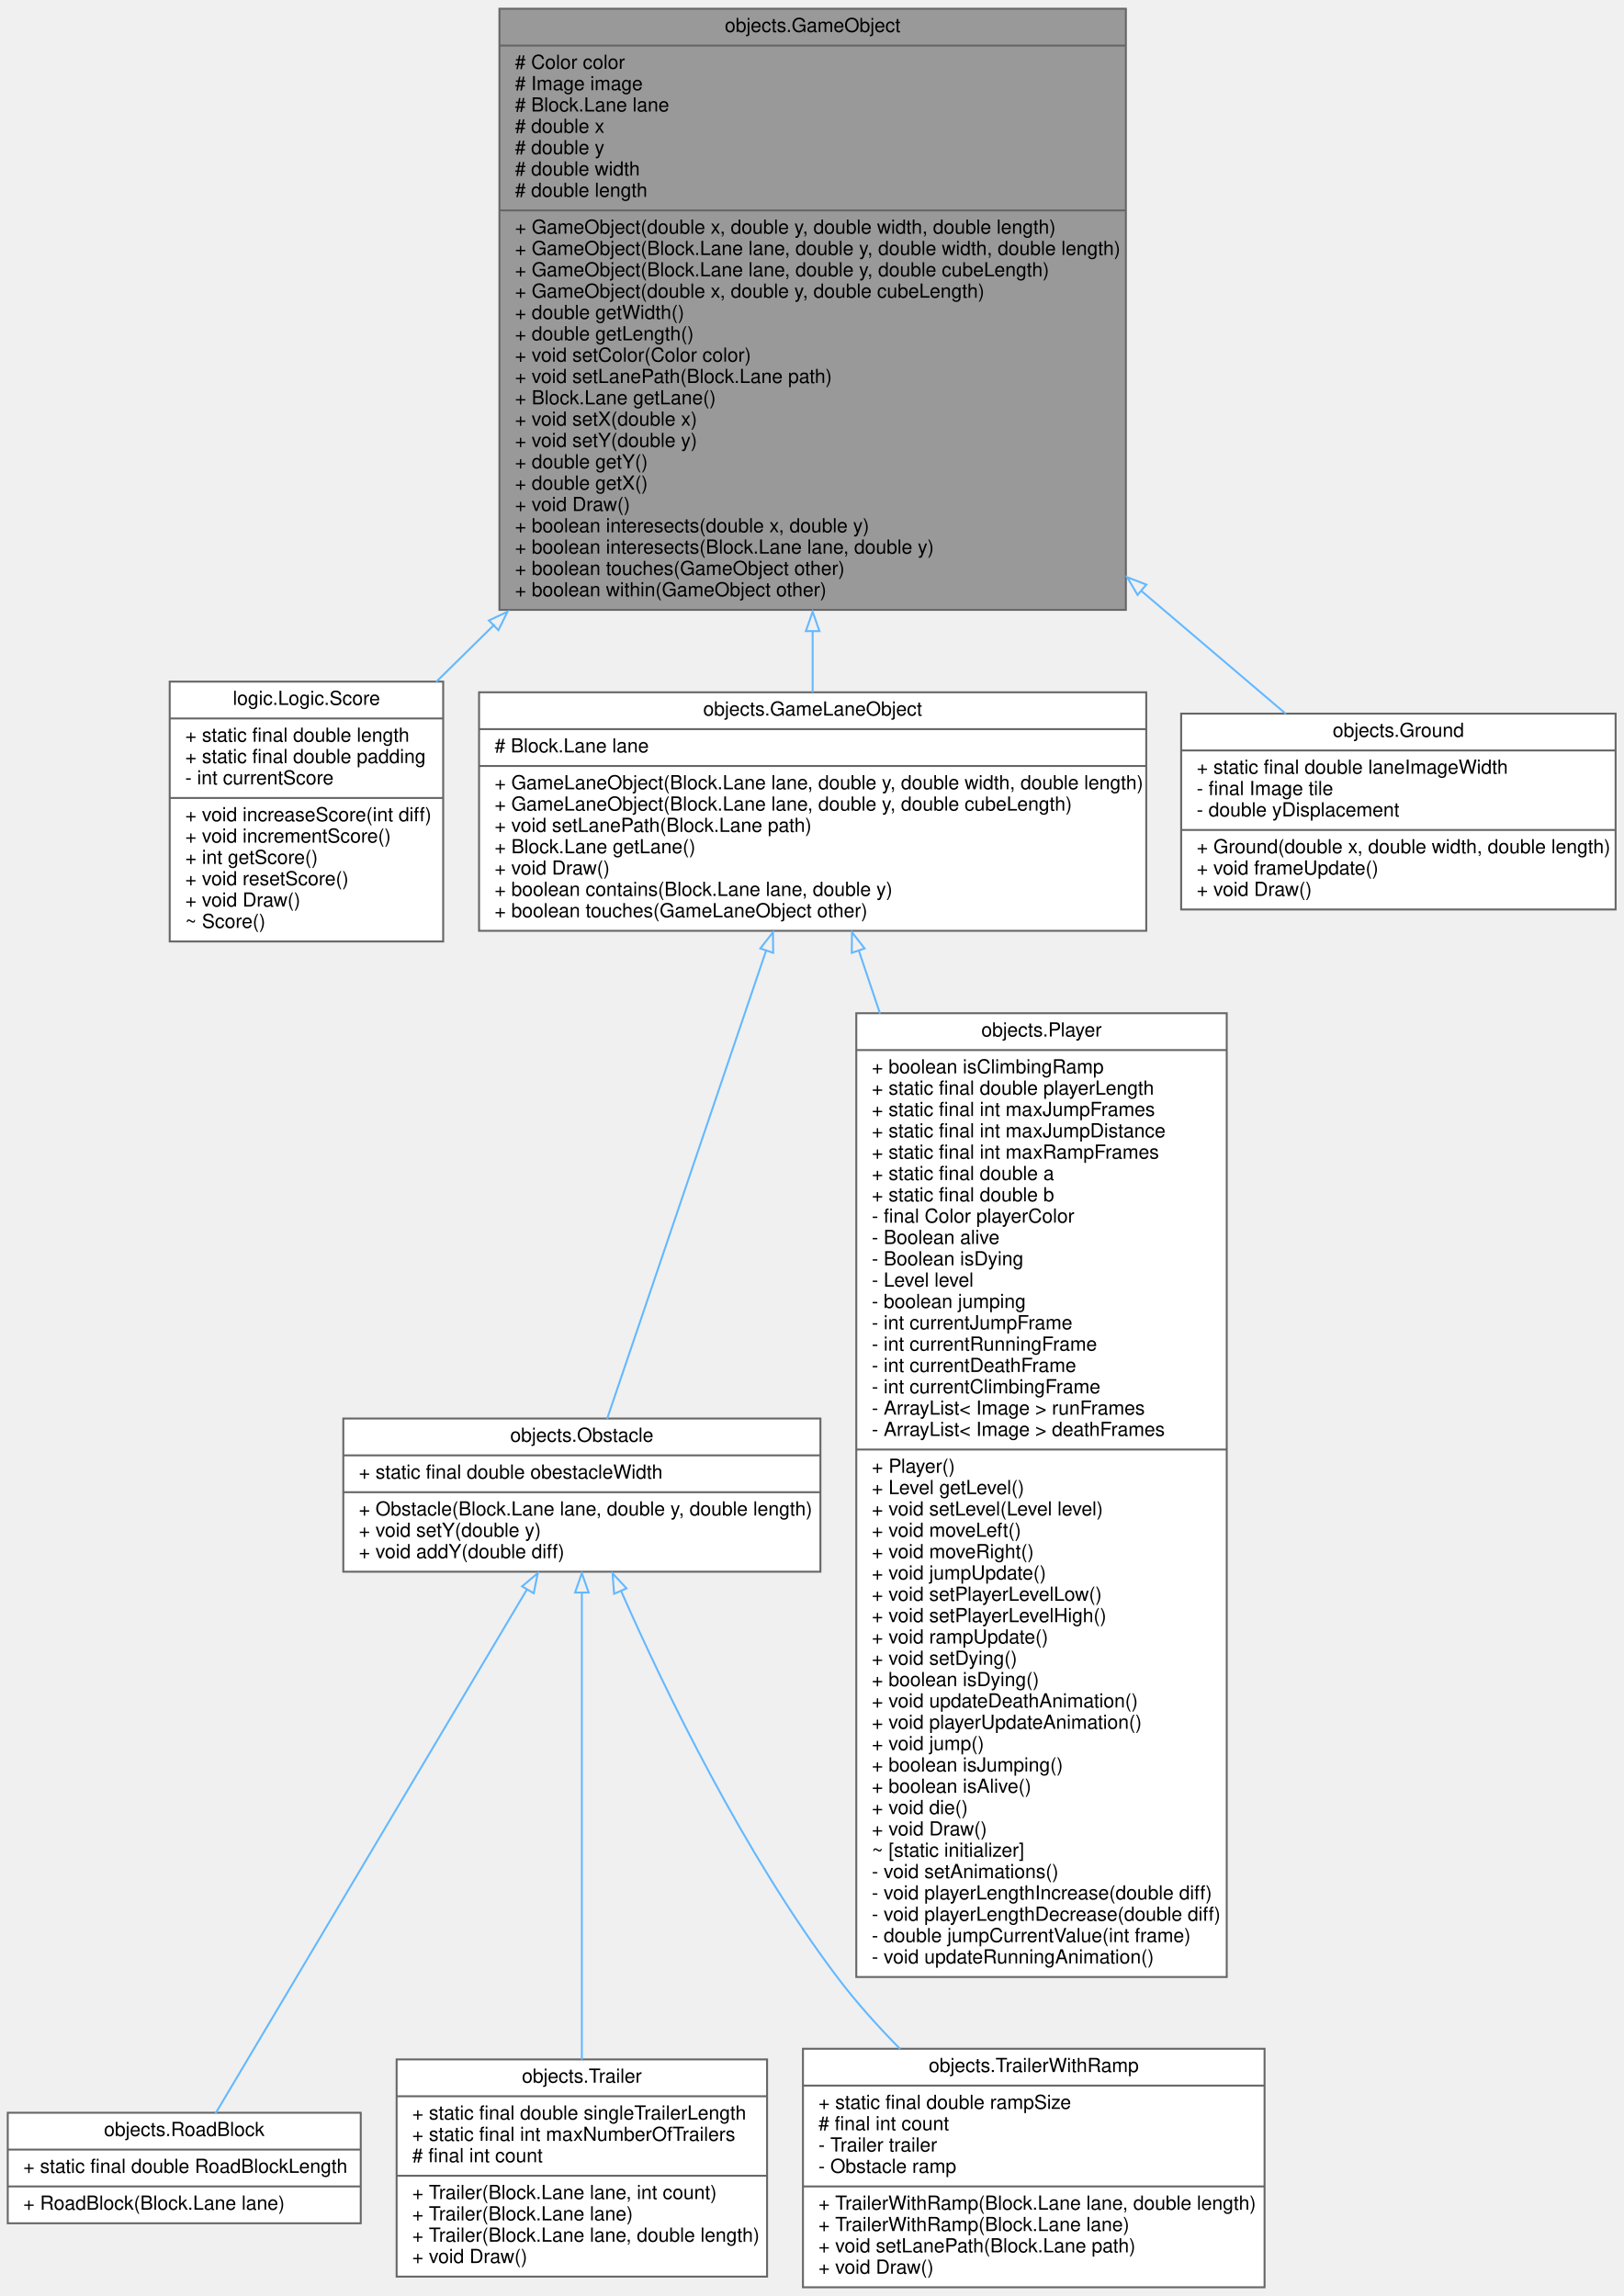
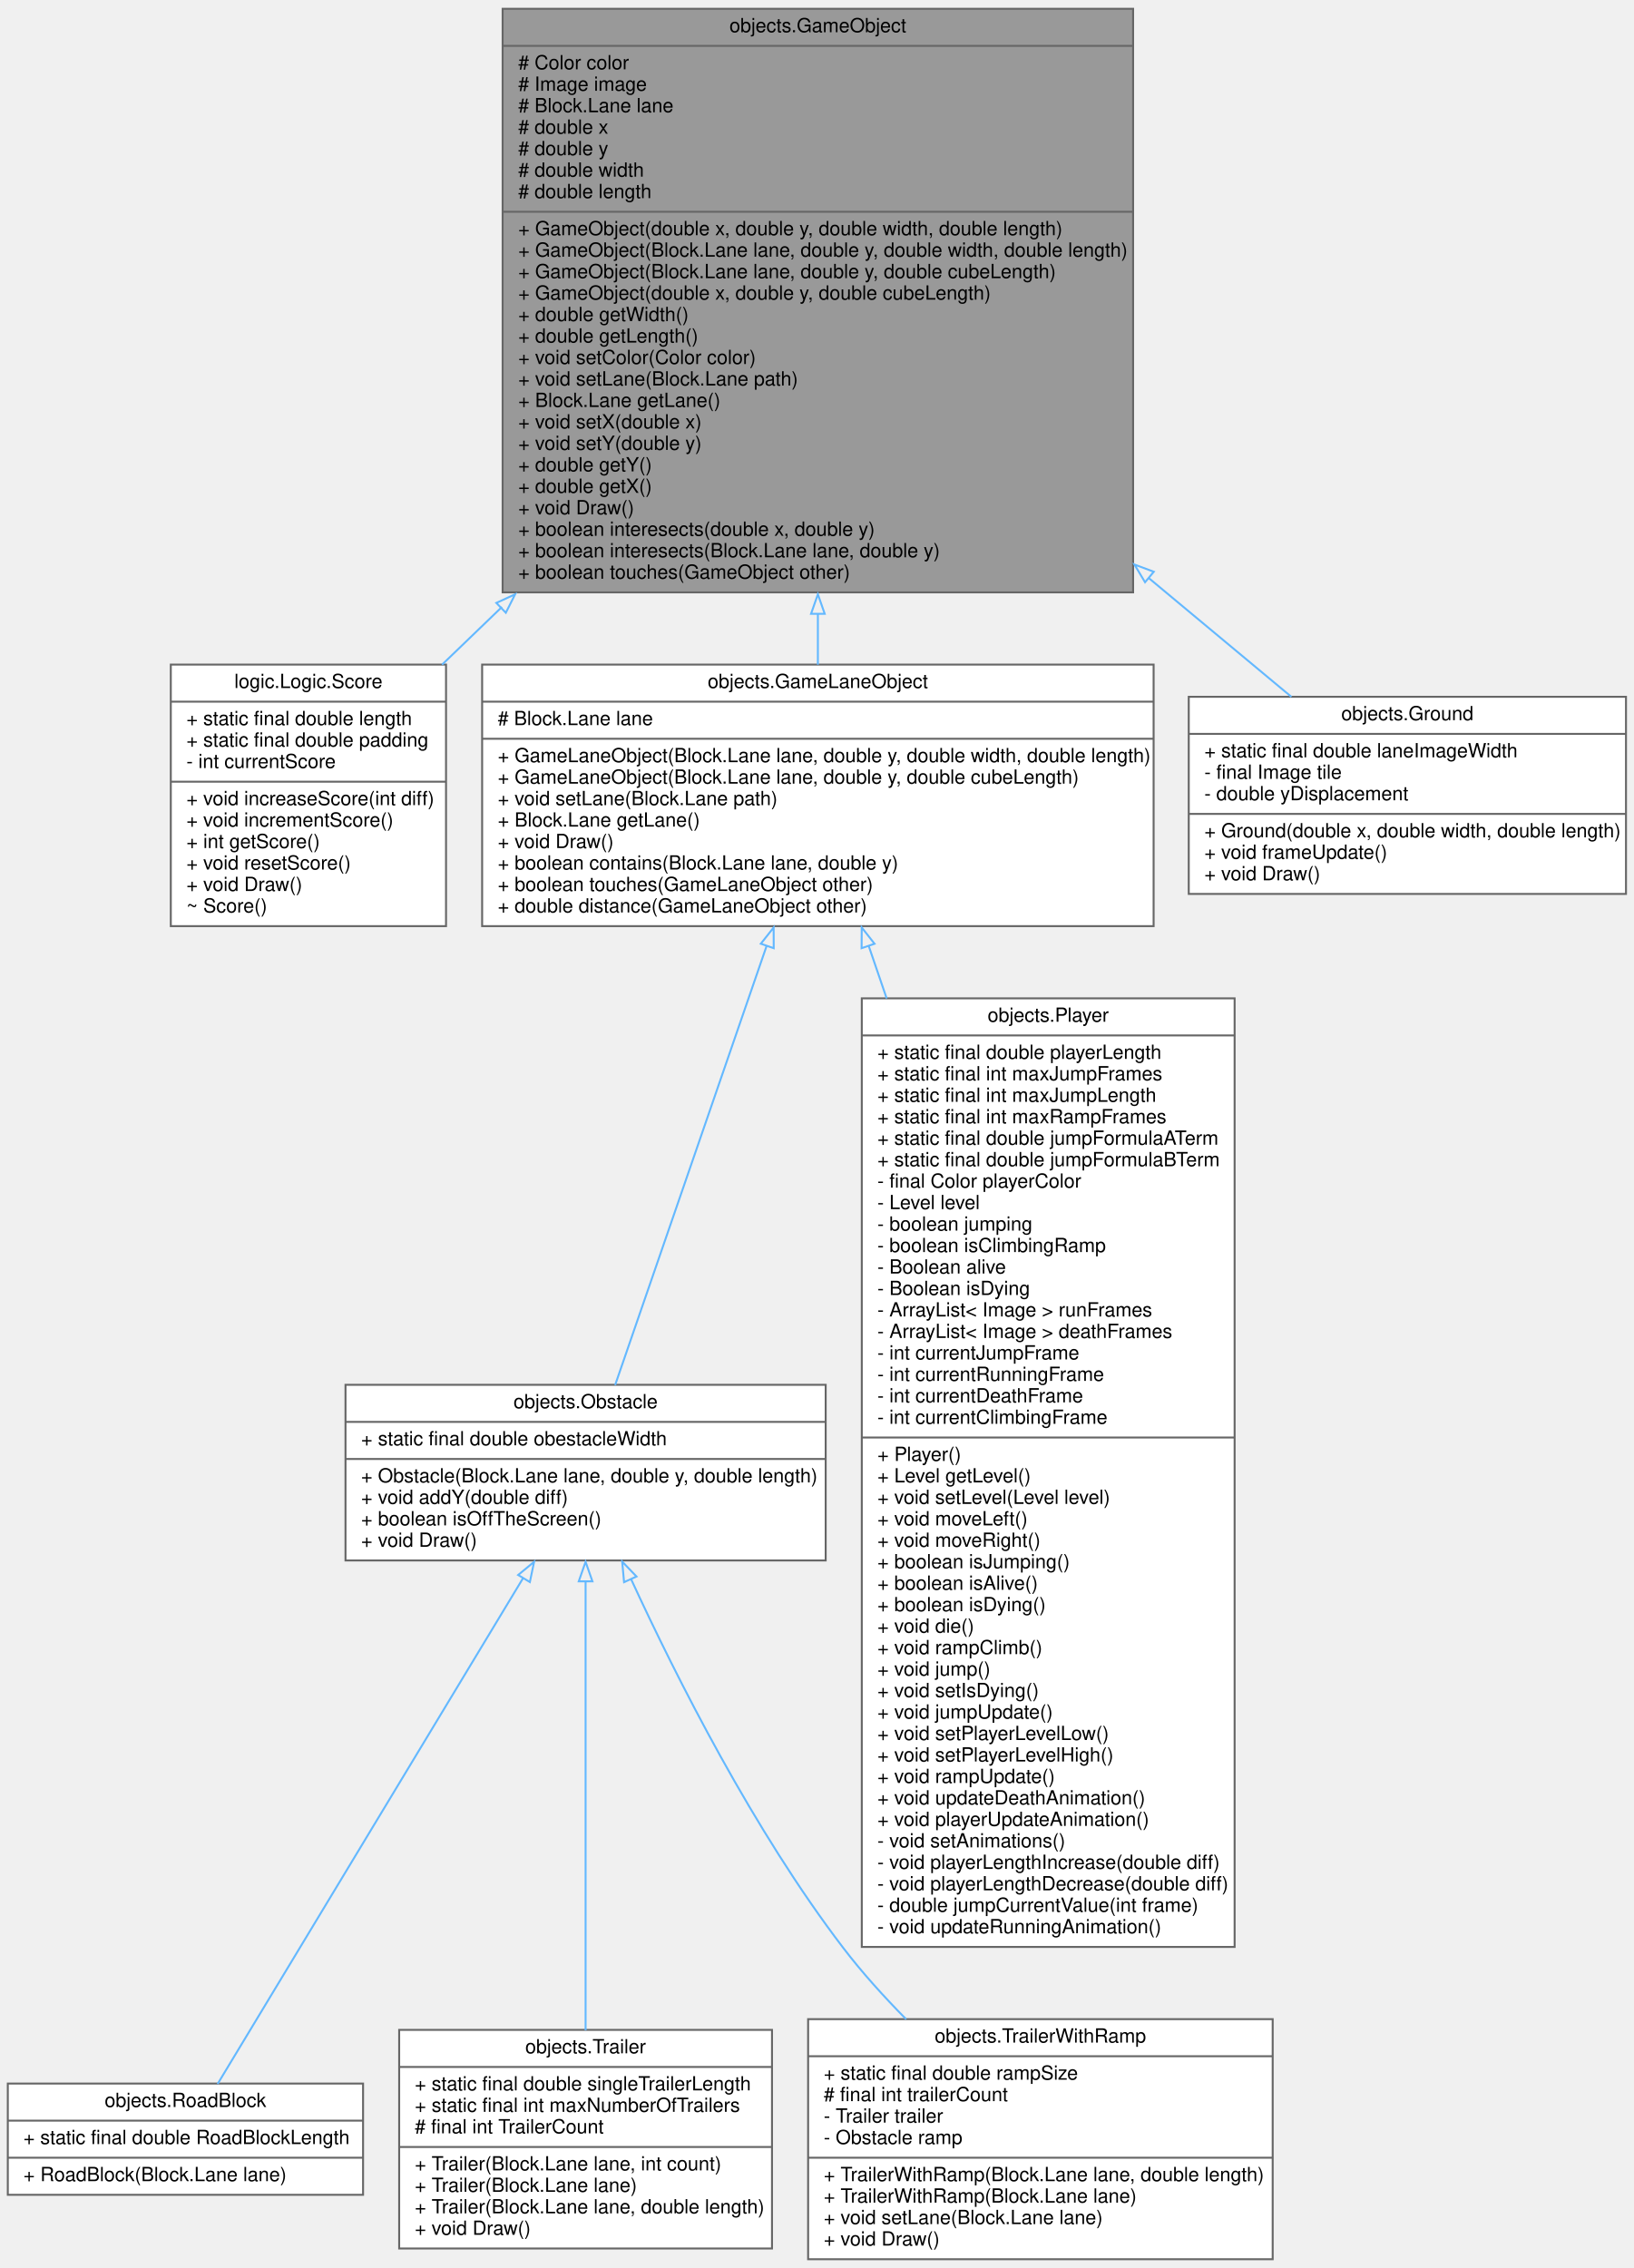
- <svg xmlns="http://www.w3.org/2000/svg" xmlns:xlink="http://www.w3.org/1999/xlink" width="837pt" height="1184pt" viewBox="0.00 0.00 837.00 1184.00">
-   <g id="graph0" class="graph" transform="scale(1 1) rotate(0) translate(4 1180)">
+ <svg xmlns="http://www.w3.org/2000/svg" xmlns:xlink="http://www.w3.org/1999/xlink" width="837pt" height="1162pt" viewBox="0.00 0.00 837.00 1162.00">
+   <g id="graph0" class="graph" transform="scale(1 1) rotate(0) translate(4 1158)">
    <g id="node1" class="node">
      <g id="a_node1">
        <a xlink:title=" ">
-           <polygon fill="#999999" stroke="#666666" points="253.5,-865.5 253.5,-1175.5 576.5,-1175.5 576.5,-865.5 253.5,-865.5" />
-           <text text-anchor="middle" x="415" y="-1163.5" font-family="Helvetica,sans-Serif" font-size="10.00">objects.GameObject</text>
-           <polyline fill="none" stroke="#666666" points="253.5,-1156.5 576.5,-1156.5" />
-           <text text-anchor="start" x="261.5" y="-1144.5" font-family="Helvetica,sans-Serif" font-size="10.00"># Color color</text>
-           <text text-anchor="start" x="261.5" y="-1133.5" font-family="Helvetica,sans-Serif" font-size="10.00"># Image image</text>
-           <text text-anchor="start" x="261.5" y="-1122.5" font-family="Helvetica,sans-Serif" font-size="10.00"># Block.Lane lane</text>
-           <text text-anchor="start" x="261.5" y="-1111.5" font-family="Helvetica,sans-Serif" font-size="10.00"># double x</text>
-           <text text-anchor="start" x="261.5" y="-1100.5" font-family="Helvetica,sans-Serif" font-size="10.00"># double y</text>
-           <text text-anchor="start" x="261.5" y="-1089.5" font-family="Helvetica,sans-Serif" font-size="10.00"># double width</text>
-           <text text-anchor="start" x="261.5" y="-1078.5" font-family="Helvetica,sans-Serif" font-size="10.00"># double length</text>
-           <polyline fill="none" stroke="#666666" points="253.5,-1071.5 576.5,-1071.5" />
-           <text text-anchor="start" x="261.5" y="-1059.5" font-family="Helvetica,sans-Serif" font-size="10.00">+ GameObject(double x, double y, double width, double length)</text>
-           <text text-anchor="start" x="261.5" y="-1048.5" font-family="Helvetica,sans-Serif" font-size="10.00">+ GameObject(Block.Lane lane, double y, double width, double length)</text>
-           <text text-anchor="start" x="261.5" y="-1037.5" font-family="Helvetica,sans-Serif" font-size="10.00">+ GameObject(Block.Lane lane, double y, double cubeLength)</text>
-           <text text-anchor="start" x="261.5" y="-1026.5" font-family="Helvetica,sans-Serif" font-size="10.00">+ GameObject(double x, double y, double cubeLength)</text>
-           <text text-anchor="start" x="261.5" y="-1015.5" font-family="Helvetica,sans-Serif" font-size="10.00">+ double getWidth()</text>
-           <text text-anchor="start" x="261.5" y="-1004.5" font-family="Helvetica,sans-Serif" font-size="10.00">+ double getLength()</text>
-           <text text-anchor="start" x="261.5" y="-993.5" font-family="Helvetica,sans-Serif" font-size="10.00">+ void setColor(Color color)</text>
-           <text text-anchor="start" x="261.5" y="-982.5" font-family="Helvetica,sans-Serif" font-size="10.00">+ void setLanePath(Block.Lane path)</text>
-           <text text-anchor="start" x="261.5" y="-971.5" font-family="Helvetica,sans-Serif" font-size="10.00">+ Block.Lane getLane()</text>
-           <text text-anchor="start" x="261.5" y="-960.5" font-family="Helvetica,sans-Serif" font-size="10.00">+ void setX(double x)</text>
-           <text text-anchor="start" x="261.5" y="-949.5" font-family="Helvetica,sans-Serif" font-size="10.00">+ void setY(double y)</text>
-           <text text-anchor="start" x="261.5" y="-938.5" font-family="Helvetica,sans-Serif" font-size="10.00">+ double getY()</text>
-           <text text-anchor="start" x="261.5" y="-927.5" font-family="Helvetica,sans-Serif" font-size="10.00">+ double getX()</text>
-           <text text-anchor="start" x="261.5" y="-916.5" font-family="Helvetica,sans-Serif" font-size="10.00">+ void Draw()</text>
-           <text text-anchor="start" x="261.5" y="-905.5" font-family="Helvetica,sans-Serif" font-size="10.00">+ boolean interesects(double x, double y)</text>
-           <text text-anchor="start" x="261.5" y="-894.5" font-family="Helvetica,sans-Serif" font-size="10.00">+ boolean interesects(Block.Lane lane, double y)</text>
-           <text text-anchor="start" x="261.5" y="-883.5" font-family="Helvetica,sans-Serif" font-size="10.00">+ boolean touches(GameObject other)</text>
-           <text text-anchor="start" x="261.5" y="-872.5" font-family="Helvetica,sans-Serif" font-size="10.00">+ boolean within(GameObject other)</text>
+           <polygon fill="#999999" stroke="#666666" points="253.5,-854.5 253.5,-1153.5 576.5,-1153.5 576.5,-854.5 253.5,-854.5" />
+           <text text-anchor="middle" x="415" y="-1141.5" font-family="Helvetica,sans-Serif" font-size="10.00">objects.GameObject</text>
+           <polyline fill="none" stroke="#666666" points="253.5,-1134.5 576.5,-1134.5" />
+           <text text-anchor="start" x="261.5" y="-1122.5" font-family="Helvetica,sans-Serif" font-size="10.00"># Color color</text>
+           <text text-anchor="start" x="261.5" y="-1111.5" font-family="Helvetica,sans-Serif" font-size="10.00"># Image image</text>
+           <text text-anchor="start" x="261.5" y="-1100.5" font-family="Helvetica,sans-Serif" font-size="10.00"># Block.Lane lane</text>
+           <text text-anchor="start" x="261.5" y="-1089.5" font-family="Helvetica,sans-Serif" font-size="10.00"># double x</text>
+           <text text-anchor="start" x="261.5" y="-1078.5" font-family="Helvetica,sans-Serif" font-size="10.00"># double y</text>
+           <text text-anchor="start" x="261.5" y="-1067.5" font-family="Helvetica,sans-Serif" font-size="10.00"># double width</text>
+           <text text-anchor="start" x="261.5" y="-1056.5" font-family="Helvetica,sans-Serif" font-size="10.00"># double length</text>
+           <polyline fill="none" stroke="#666666" points="253.5,-1049.5 576.5,-1049.5" />
+           <text text-anchor="start" x="261.5" y="-1037.5" font-family="Helvetica,sans-Serif" font-size="10.00">+ GameObject(double x, double y, double width, double length)</text>
+           <text text-anchor="start" x="261.5" y="-1026.5" font-family="Helvetica,sans-Serif" font-size="10.00">+ GameObject(Block.Lane lane, double y, double width, double length)</text>
+           <text text-anchor="start" x="261.5" y="-1015.5" font-family="Helvetica,sans-Serif" font-size="10.00">+ GameObject(Block.Lane lane, double y, double cubeLength)</text>
+           <text text-anchor="start" x="261.5" y="-1004.5" font-family="Helvetica,sans-Serif" font-size="10.00">+ GameObject(double x, double y, double cubeLength)</text>
+           <text text-anchor="start" x="261.5" y="-993.5" font-family="Helvetica,sans-Serif" font-size="10.00">+ double getWidth()</text>
+           <text text-anchor="start" x="261.5" y="-982.5" font-family="Helvetica,sans-Serif" font-size="10.00">+ double getLength()</text>
+           <text text-anchor="start" x="261.5" y="-971.5" font-family="Helvetica,sans-Serif" font-size="10.00">+ void setColor(Color color)</text>
+           <text text-anchor="start" x="261.5" y="-960.5" font-family="Helvetica,sans-Serif" font-size="10.00">+ void setLane(Block.Lane path)</text>
+           <text text-anchor="start" x="261.5" y="-949.5" font-family="Helvetica,sans-Serif" font-size="10.00">+ Block.Lane getLane()</text>
+           <text text-anchor="start" x="261.5" y="-938.5" font-family="Helvetica,sans-Serif" font-size="10.00">+ void setX(double x)</text>
+           <text text-anchor="start" x="261.5" y="-927.5" font-family="Helvetica,sans-Serif" font-size="10.00">+ void setY(double y)</text>
+           <text text-anchor="start" x="261.5" y="-916.5" font-family="Helvetica,sans-Serif" font-size="10.00">+ double getY()</text>
+           <text text-anchor="start" x="261.5" y="-905.5" font-family="Helvetica,sans-Serif" font-size="10.00">+ double getX()</text>
+           <text text-anchor="start" x="261.5" y="-894.5" font-family="Helvetica,sans-Serif" font-size="10.00">+ void Draw()</text>
+           <text text-anchor="start" x="261.5" y="-883.5" font-family="Helvetica,sans-Serif" font-size="10.00">+ boolean interesects(double x, double y)</text>
+           <text text-anchor="start" x="261.5" y="-872.5" font-family="Helvetica,sans-Serif" font-size="10.00">+ boolean interesects(Block.Lane lane, double y)</text>
+           <text text-anchor="start" x="261.5" y="-861.5" font-family="Helvetica,sans-Serif" font-size="10.00">+ boolean touches(GameObject other)</text>
        </a>
      </g>
    </g>
    <g id="node2" class="node">
      <g id="a_node2">
        <a xlink:href="classlogic_1_1Logic_1_1Score.html" target="_top" xlink:title=" ">
-           <polygon fill="white" stroke="#666666" points="83.5,-694.5 83.5,-828.5 224.5,-828.5 224.5,-694.5 83.5,-694.5" />
-           <text text-anchor="middle" x="154" y="-816.5" font-family="Helvetica,sans-Serif" font-size="10.00">logic.Logic.Score</text>
-           <polyline fill="none" stroke="#666666" points="83.5,-809.5 224.5,-809.5" />
-           <text text-anchor="start" x="91.5" y="-797.5" font-family="Helvetica,sans-Serif" font-size="10.00">+ static final double length</text>
-           <text text-anchor="start" x="91.5" y="-786.5" font-family="Helvetica,sans-Serif" font-size="10.00">+ static final double padding</text>
-           <text text-anchor="start" x="91.5" y="-775.5" font-family="Helvetica,sans-Serif" font-size="10.00">- int currentScore</text>
-           <polyline fill="none" stroke="#666666" points="83.5,-768.5 224.5,-768.5" />
-           <text text-anchor="start" x="91.5" y="-756.5" font-family="Helvetica,sans-Serif" font-size="10.00">+ void increaseScore(int diff)</text>
-           <text text-anchor="start" x="91.5" y="-745.5" font-family="Helvetica,sans-Serif" font-size="10.00">+ void incrementScore()</text>
-           <text text-anchor="start" x="91.5" y="-734.5" font-family="Helvetica,sans-Serif" font-size="10.00">+ int getScore()</text>
-           <text text-anchor="start" x="91.5" y="-723.5" font-family="Helvetica,sans-Serif" font-size="10.00">+ void resetScore()</text>
-           <text text-anchor="start" x="91.5" y="-712.5" font-family="Helvetica,sans-Serif" font-size="10.00">+ void Draw()</text>
-           <text text-anchor="start" x="91.5" y="-701.5" font-family="Helvetica,sans-Serif" font-size="10.00">~ Score()</text>
+           <polygon fill="white" stroke="#666666" points="83.5,-683.5 83.5,-817.5 224.5,-817.5 224.5,-683.5 83.5,-683.5" />
+           <text text-anchor="middle" x="154" y="-805.5" font-family="Helvetica,sans-Serif" font-size="10.00">logic.Logic.Score</text>
+           <polyline fill="none" stroke="#666666" points="83.5,-798.5 224.5,-798.5" />
+           <text text-anchor="start" x="91.5" y="-786.5" font-family="Helvetica,sans-Serif" font-size="10.00">+ static final double length</text>
+           <text text-anchor="start" x="91.5" y="-775.5" font-family="Helvetica,sans-Serif" font-size="10.00">+ static final double padding</text>
+           <text text-anchor="start" x="91.5" y="-764.5" font-family="Helvetica,sans-Serif" font-size="10.00">- int currentScore</text>
+           <polyline fill="none" stroke="#666666" points="83.5,-757.5 224.5,-757.5" />
+           <text text-anchor="start" x="91.5" y="-745.5" font-family="Helvetica,sans-Serif" font-size="10.00">+ void increaseScore(int diff)</text>
+           <text text-anchor="start" x="91.5" y="-734.5" font-family="Helvetica,sans-Serif" font-size="10.00">+ void incrementScore()</text>
+           <text text-anchor="start" x="91.5" y="-723.5" font-family="Helvetica,sans-Serif" font-size="10.00">+ int getScore()</text>
+           <text text-anchor="start" x="91.5" y="-712.5" font-family="Helvetica,sans-Serif" font-size="10.00">+ void resetScore()</text>
+           <text text-anchor="start" x="91.5" y="-701.5" font-family="Helvetica,sans-Serif" font-size="10.00">+ void Draw()</text>
+           <text text-anchor="start" x="91.5" y="-690.5" font-family="Helvetica,sans-Serif" font-size="10.00">~ Score()</text>
        </a>
      </g>
    </g>
    <g id="edge1" class="edge">
-       <path fill="none" stroke="#63b8ff" d="M251,-858.02C240.56,-847.74 230.43,-837.76 220.9,-828.37" />
-       <polygon fill="none" stroke="#63b8ff" points="248.07,-860.03 257.65,-864.55 252.99,-855.04 248.07,-860.03" />
+       <path fill="none" stroke="#63b8ff" d="M253.13,-847.02C242.51,-836.79 232.18,-826.84 222.46,-817.46" />
+       <polygon fill="none" stroke="#63b8ff" points="250.28,-849.1 259.91,-853.52 255.14,-844.06 250.28,-849.1" />
    </g>
    <g id="node3" class="node">
      <g id="a_node3">
        <a xlink:href="classobjects_1_1GameLaneObject.html" target="_top" xlink:title=" ">
-           <polygon fill="white" stroke="#666666" points="243,-700 243,-823 587,-823 587,-700 243,-700" />
-           <text text-anchor="middle" x="415" y="-811" font-family="Helvetica,sans-Serif" font-size="10.00">objects.GameLaneObject</text>
-           <polyline fill="none" stroke="#666666" points="243,-804 587,-804" />
-           <text text-anchor="start" x="251" y="-792" font-family="Helvetica,sans-Serif" font-size="10.00"># Block.Lane lane</text>
-           <polyline fill="none" stroke="#666666" points="243,-785 587,-785" />
-           <text text-anchor="start" x="251" y="-773" font-family="Helvetica,sans-Serif" font-size="10.00">+ GameLaneObject(Block.Lane lane, double y, double width, double length)</text>
-           <text text-anchor="start" x="251" y="-762" font-family="Helvetica,sans-Serif" font-size="10.00">+ GameLaneObject(Block.Lane lane, double y, double cubeLength)</text>
-           <text text-anchor="start" x="251" y="-751" font-family="Helvetica,sans-Serif" font-size="10.00">+ void setLanePath(Block.Lane path)</text>
-           <text text-anchor="start" x="251" y="-740" font-family="Helvetica,sans-Serif" font-size="10.00">+ Block.Lane getLane()</text>
-           <text text-anchor="start" x="251" y="-729" font-family="Helvetica,sans-Serif" font-size="10.00">+ void Draw()</text>
-           <text text-anchor="start" x="251" y="-718" font-family="Helvetica,sans-Serif" font-size="10.00">+ boolean contains(Block.Lane lane, double y)</text>
-           <text text-anchor="start" x="251" y="-707" font-family="Helvetica,sans-Serif" font-size="10.00">+ boolean touches(GameLaneObject other)</text>
+           <polygon fill="white" stroke="#666666" points="243,-683.5 243,-817.5 587,-817.5 587,-683.5 243,-683.5" />
+           <text text-anchor="middle" x="415" y="-805.5" font-family="Helvetica,sans-Serif" font-size="10.00">objects.GameLaneObject</text>
+           <polyline fill="none" stroke="#666666" points="243,-798.5 587,-798.5" />
+           <text text-anchor="start" x="251" y="-786.5" font-family="Helvetica,sans-Serif" font-size="10.00"># Block.Lane lane</text>
+           <polyline fill="none" stroke="#666666" points="243,-779.5 587,-779.5" />
+           <text text-anchor="start" x="251" y="-767.5" font-family="Helvetica,sans-Serif" font-size="10.00">+ GameLaneObject(Block.Lane lane, double y, double width, double length)</text>
+           <text text-anchor="start" x="251" y="-756.5" font-family="Helvetica,sans-Serif" font-size="10.00">+ GameLaneObject(Block.Lane lane, double y, double cubeLength)</text>
+           <text text-anchor="start" x="251" y="-745.5" font-family="Helvetica,sans-Serif" font-size="10.00">+ void setLane(Block.Lane path)</text>
+           <text text-anchor="start" x="251" y="-734.5" font-family="Helvetica,sans-Serif" font-size="10.00">+ Block.Lane getLane()</text>
+           <text text-anchor="start" x="251" y="-723.5" font-family="Helvetica,sans-Serif" font-size="10.00">+ void Draw()</text>
+           <text text-anchor="start" x="251" y="-712.5" font-family="Helvetica,sans-Serif" font-size="10.00">+ boolean contains(Block.Lane lane, double y)</text>
+           <text text-anchor="start" x="251" y="-701.5" font-family="Helvetica,sans-Serif" font-size="10.00">+ boolean touches(GameLaneObject other)</text>
+           <text text-anchor="start" x="251" y="-690.5" font-family="Helvetica,sans-Serif" font-size="10.00">+ double distance(GameLaneObject other)</text>
        </a>
      </g>
    </g>
    <g id="edge2" class="edge">
-       <path fill="none" stroke="#63b8ff" d="M415,-854.77C415,-843.65 415,-832.91 415,-822.95" />
-       <polygon fill="none" stroke="#63b8ff" points="411.5,-854.55 415,-864.55 418.5,-854.55 411.5,-854.55" />
+       <path fill="none" stroke="#63b8ff" d="M415,-843.75C415,-834.67 415,-825.84 415,-817.46" />
+       <polygon fill="none" stroke="#63b8ff" points="411.5,-843.52 415,-853.52 418.5,-843.52 411.5,-843.52" />
    </g>
    <g id="node9" class="node">
      <g id="a_node9">
        <a xlink:href="classobjects_1_1Ground.html" target="_top" xlink:title=" ">
-           <polygon fill="white" stroke="#666666" points="605,-711 605,-812 829,-812 829,-711 605,-711" />
-           <text text-anchor="middle" x="717" y="-800" font-family="Helvetica,sans-Serif" font-size="10.00">objects.Ground</text>
-           <polyline fill="none" stroke="#666666" points="605,-793 829,-793" />
-           <text text-anchor="start" x="613" y="-781" font-family="Helvetica,sans-Serif" font-size="10.00">+ static final double laneImageWidth</text>
-           <text text-anchor="start" x="613" y="-770" font-family="Helvetica,sans-Serif" font-size="10.00">- final Image tile</text>
-           <text text-anchor="start" x="613" y="-759" font-family="Helvetica,sans-Serif" font-size="10.00">- double yDisplacement</text>
-           <polyline fill="none" stroke="#666666" points="605,-752 829,-752" />
-           <text text-anchor="start" x="613" y="-740" font-family="Helvetica,sans-Serif" font-size="10.00">+ Ground(double x, double width, double length)</text>
-           <text text-anchor="start" x="613" y="-729" font-family="Helvetica,sans-Serif" font-size="10.00">+ void frameUpdate()</text>
-           <text text-anchor="start" x="613" y="-718" font-family="Helvetica,sans-Serif" font-size="10.00">+ void Draw()</text>
+           <polygon fill="white" stroke="#666666" points="605,-700 605,-801 829,-801 829,-700 605,-700" />
+           <text text-anchor="middle" x="717" y="-789" font-family="Helvetica,sans-Serif" font-size="10.00">objects.Ground</text>
+           <polyline fill="none" stroke="#666666" points="605,-782 829,-782" />
+           <text text-anchor="start" x="613" y="-770" font-family="Helvetica,sans-Serif" font-size="10.00">+ static final double laneImageWidth</text>
+           <text text-anchor="start" x="613" y="-759" font-family="Helvetica,sans-Serif" font-size="10.00">- final Image tile</text>
+           <text text-anchor="start" x="613" y="-748" font-family="Helvetica,sans-Serif" font-size="10.00">- double yDisplacement</text>
+           <polyline fill="none" stroke="#666666" points="605,-741 829,-741" />
+           <text text-anchor="start" x="613" y="-729" font-family="Helvetica,sans-Serif" font-size="10.00">+ Ground(double x, double width, double length)</text>
+           <text text-anchor="start" x="613" y="-718" font-family="Helvetica,sans-Serif" font-size="10.00">+ void frameUpdate()</text>
+           <text text-anchor="start" x="613" y="-707" font-family="Helvetica,sans-Serif" font-size="10.00">+ void Draw()</text>
        </a>
      </g>
    </g>
    <g id="edge8" class="edge">
-       <path fill="none" stroke="#63b8ff" d="M584.49,-875.26C611.24,-852.5 637.21,-830.4 658.96,-811.89" />
-       <polygon fill="none" stroke="#63b8ff" points="582.52,-873.2 577.17,-882.35 587.05,-878.53 582.52,-873.2" />
+       <path fill="none" stroke="#63b8ff" d="M584.33,-861.98C610.58,-840.12 636.08,-818.89 657.59,-800.98" />
+       <polygon fill="none" stroke="#63b8ff" points="582.61,-859.69 577.17,-868.78 587.09,-865.07 582.61,-859.69" />
    </g>
    <g id="node4" class="node">
      <g id="a_node4">
        <a xlink:href="classobjects_1_1Obstacle.html" target="_top" xlink:title=" ">
-           <polygon fill="white" stroke="#666666" points="173,-369.5 173,-448.5 419,-448.5 419,-369.5 173,-369.5" />
+           <polygon fill="white" stroke="#666666" points="173,-358.5 173,-448.5 419,-448.5 419,-358.5 173,-358.5" />
          <text text-anchor="middle" x="296" y="-436.5" font-family="Helvetica,sans-Serif" font-size="10.00">objects.Obstacle</text>
          <polyline fill="none" stroke="#666666" points="173,-429.5 419,-429.5" />
          <text text-anchor="start" x="181" y="-417.5" font-family="Helvetica,sans-Serif" font-size="10.00">+ static final double obestacleWidth</text>
          <polyline fill="none" stroke="#666666" points="173,-410.5 419,-410.5" />
          <text text-anchor="start" x="181" y="-398.5" font-family="Helvetica,sans-Serif" font-size="10.00">+ Obstacle(Block.Lane lane, double y, double length)</text>
-           <text text-anchor="start" x="181" y="-387.5" font-family="Helvetica,sans-Serif" font-size="10.00">+ void setY(double y)</text>
-           <text text-anchor="start" x="181" y="-376.5" font-family="Helvetica,sans-Serif" font-size="10.00">+ void addY(double diff)</text>
+           <text text-anchor="start" x="181" y="-387.5" font-family="Helvetica,sans-Serif" font-size="10.00">+ void addY(double diff)</text>
+           <text text-anchor="start" x="181" y="-376.5" font-family="Helvetica,sans-Serif" font-size="10.00">+ boolean isOffTheScreen()</text>
+           <text text-anchor="start" x="181" y="-365.5" font-family="Helvetica,sans-Serif" font-size="10.00">+ void Draw()</text>
        </a>
      </g>
    </g>
    <g id="edge3" class="edge">
-       <path fill="none" stroke="#63b8ff" d="M391.15,-690.24C366.44,-617.46 328.73,-506.42 309.03,-448.37" />
-       <polygon fill="none" stroke="#63b8ff" points="388.01,-690.9 394.54,-699.25 394.64,-688.65 388.01,-690.9" />
+       <path fill="none" stroke="#63b8ff" d="M388.76,-673.41C364.94,-604.37 330.65,-504.96 311.13,-448.36" />
+       <polygon fill="none" stroke="#63b8ff" points="385.77,-674.48 392.34,-682.8 392.38,-672.2 385.77,-674.48" />
    </g>
    <g id="node8" class="node">
      <g id="a_node8">
        <a xlink:href="classobjects_1_1Player.html" target="_top" xlink:title=" ">
-           <polygon fill="white" stroke="#666666" points="437.5,-160.5 437.5,-657.5 628.5,-657.5 628.5,-160.5 437.5,-160.5" />
-           <text text-anchor="middle" x="533" y="-645.5" font-family="Helvetica,sans-Serif" font-size="10.00">objects.Player</text>
-           <polyline fill="none" stroke="#666666" points="437.5,-638.5 628.5,-638.5" />
-           <text text-anchor="start" x="445.5" y="-626.5" font-family="Helvetica,sans-Serif" font-size="10.00">+ boolean isClimbingRamp</text>
+           <polygon fill="white" stroke="#666666" points="437.5,-160.5 437.5,-646.5 628.5,-646.5 628.5,-160.5 437.5,-160.5" />
+           <text text-anchor="middle" x="533" y="-634.5" font-family="Helvetica,sans-Serif" font-size="10.00">objects.Player</text>
+           <polyline fill="none" stroke="#666666" points="437.5,-627.5 628.5,-627.5" />
          <text text-anchor="start" x="445.5" y="-615.5" font-family="Helvetica,sans-Serif" font-size="10.00">+ static final double playerLength</text>
          <text text-anchor="start" x="445.5" y="-604.5" font-family="Helvetica,sans-Serif" font-size="10.00">+ static final int maxJumpFrames</text>
-           <text text-anchor="start" x="445.5" y="-593.5" font-family="Helvetica,sans-Serif" font-size="10.00">+ static final int maxJumpDistance</text>
+           <text text-anchor="start" x="445.5" y="-593.5" font-family="Helvetica,sans-Serif" font-size="10.00">+ static final int maxJumpLength</text>
          <text text-anchor="start" x="445.5" y="-582.5" font-family="Helvetica,sans-Serif" font-size="10.00">+ static final int maxRampFrames</text>
-           <text text-anchor="start" x="445.5" y="-571.5" font-family="Helvetica,sans-Serif" font-size="10.00">+ static final double a</text>
-           <text text-anchor="start" x="445.5" y="-560.5" font-family="Helvetica,sans-Serif" font-size="10.00">+ static final double b</text>
+           <text text-anchor="start" x="445.5" y="-571.5" font-family="Helvetica,sans-Serif" font-size="10.00">+ static final double jumpFormulaATerm</text>
+           <text text-anchor="start" x="445.5" y="-560.5" font-family="Helvetica,sans-Serif" font-size="10.00">+ static final double jumpFormulaBTerm</text>
          <text text-anchor="start" x="445.5" y="-549.5" font-family="Helvetica,sans-Serif" font-size="10.00">- final Color playerColor</text>
-           <text text-anchor="start" x="445.5" y="-538.5" font-family="Helvetica,sans-Serif" font-size="10.00">- Boolean alive</text>
-           <text text-anchor="start" x="445.5" y="-527.5" font-family="Helvetica,sans-Serif" font-size="10.00">- Boolean isDying</text>
-           <text text-anchor="start" x="445.5" y="-516.5" font-family="Helvetica,sans-Serif" font-size="10.00">- Level level</text>
-           <text text-anchor="start" x="445.5" y="-505.5" font-family="Helvetica,sans-Serif" font-size="10.00">- boolean jumping</text>
-           <text text-anchor="start" x="445.5" y="-494.5" font-family="Helvetica,sans-Serif" font-size="10.00">- int currentJumpFrame</text>
-           <text text-anchor="start" x="445.5" y="-483.5" font-family="Helvetica,sans-Serif" font-size="10.00">- int currentRunningFrame</text>
-           <text text-anchor="start" x="445.5" y="-472.5" font-family="Helvetica,sans-Serif" font-size="10.00">- int currentDeathFrame</text>
-           <text text-anchor="start" x="445.5" y="-461.5" font-family="Helvetica,sans-Serif" font-size="10.00">- int currentClimbingFrame</text>
-           <text text-anchor="start" x="445.5" y="-450.5" font-family="Helvetica,sans-Serif" font-size="10.00">- ArrayList&lt; Image &gt; runFrames</text>
-           <text text-anchor="start" x="445.5" y="-439.5" font-family="Helvetica,sans-Serif" font-size="10.00">- ArrayList&lt; Image &gt; deathFrames</text>
-           <polyline fill="none" stroke="#666666" points="437.5,-432.5 628.5,-432.5" />
-           <text text-anchor="start" x="445.5" y="-420.5" font-family="Helvetica,sans-Serif" font-size="10.00">+ Player()</text>
-           <text text-anchor="start" x="445.5" y="-409.5" font-family="Helvetica,sans-Serif" font-size="10.00">+ Level getLevel()</text>
-           <text text-anchor="start" x="445.5" y="-398.5" font-family="Helvetica,sans-Serif" font-size="10.00">+ void setLevel(Level level)</text>
-           <text text-anchor="start" x="445.5" y="-387.5" font-family="Helvetica,sans-Serif" font-size="10.00">+ void moveLeft()</text>
-           <text text-anchor="start" x="445.5" y="-376.5" font-family="Helvetica,sans-Serif" font-size="10.00">+ void moveRight()</text>
-           <text text-anchor="start" x="445.5" y="-365.5" font-family="Helvetica,sans-Serif" font-size="10.00">+ void jumpUpdate()</text>
-           <text text-anchor="start" x="445.5" y="-354.5" font-family="Helvetica,sans-Serif" font-size="10.00">+ void setPlayerLevelLow()</text>
-           <text text-anchor="start" x="445.5" y="-343.5" font-family="Helvetica,sans-Serif" font-size="10.00">+ void setPlayerLevelHigh()</text>
-           <text text-anchor="start" x="445.5" y="-332.5" font-family="Helvetica,sans-Serif" font-size="10.00">+ void rampUpdate()</text>
-           <text text-anchor="start" x="445.5" y="-321.5" font-family="Helvetica,sans-Serif" font-size="10.00">+ void setDying()</text>
-           <text text-anchor="start" x="445.5" y="-310.5" font-family="Helvetica,sans-Serif" font-size="10.00">+ boolean isDying()</text>
-           <text text-anchor="start" x="445.5" y="-299.5" font-family="Helvetica,sans-Serif" font-size="10.00">+ void updateDeathAnimation()</text>
-           <text text-anchor="start" x="445.5" y="-288.5" font-family="Helvetica,sans-Serif" font-size="10.00">+ void playerUpdateAnimation()</text>
-           <text text-anchor="start" x="445.5" y="-277.5" font-family="Helvetica,sans-Serif" font-size="10.00">+ void jump()</text>
-           <text text-anchor="start" x="445.5" y="-266.5" font-family="Helvetica,sans-Serif" font-size="10.00">+ boolean isJumping()</text>
-           <text text-anchor="start" x="445.5" y="-255.5" font-family="Helvetica,sans-Serif" font-size="10.00">+ boolean isAlive()</text>
-           <text text-anchor="start" x="445.5" y="-244.5" font-family="Helvetica,sans-Serif" font-size="10.00">+ void die()</text>
-           <text text-anchor="start" x="445.5" y="-233.5" font-family="Helvetica,sans-Serif" font-size="10.00">+ void Draw()</text>
-           <text text-anchor="start" x="445.5" y="-222.5" font-family="Helvetica,sans-Serif" font-size="10.00">~ [static initializer]</text>
+           <text text-anchor="start" x="445.5" y="-538.5" font-family="Helvetica,sans-Serif" font-size="10.00">- Level level</text>
+           <text text-anchor="start" x="445.5" y="-527.5" font-family="Helvetica,sans-Serif" font-size="10.00">- boolean jumping</text>
+           <text text-anchor="start" x="445.5" y="-516.5" font-family="Helvetica,sans-Serif" font-size="10.00">- boolean isClimbingRamp</text>
+           <text text-anchor="start" x="445.5" y="-505.5" font-family="Helvetica,sans-Serif" font-size="10.00">- Boolean alive</text>
+           <text text-anchor="start" x="445.5" y="-494.5" font-family="Helvetica,sans-Serif" font-size="10.00">- Boolean isDying</text>
+           <text text-anchor="start" x="445.5" y="-483.5" font-family="Helvetica,sans-Serif" font-size="10.00">- ArrayList&lt; Image &gt; runFrames</text>
+           <text text-anchor="start" x="445.5" y="-472.5" font-family="Helvetica,sans-Serif" font-size="10.00">- ArrayList&lt; Image &gt; deathFrames</text>
+           <text text-anchor="start" x="445.5" y="-461.5" font-family="Helvetica,sans-Serif" font-size="10.00">- int currentJumpFrame</text>
+           <text text-anchor="start" x="445.5" y="-450.5" font-family="Helvetica,sans-Serif" font-size="10.00">- int currentRunningFrame</text>
+           <text text-anchor="start" x="445.5" y="-439.5" font-family="Helvetica,sans-Serif" font-size="10.00">- int currentDeathFrame</text>
+           <text text-anchor="start" x="445.5" y="-428.5" font-family="Helvetica,sans-Serif" font-size="10.00">- int currentClimbingFrame</text>
+           <polyline fill="none" stroke="#666666" points="437.5,-421.5 628.5,-421.5" />
+           <text text-anchor="start" x="445.5" y="-409.5" font-family="Helvetica,sans-Serif" font-size="10.00">+ Player()</text>
+           <text text-anchor="start" x="445.5" y="-398.5" font-family="Helvetica,sans-Serif" font-size="10.00">+ Level getLevel()</text>
+           <text text-anchor="start" x="445.5" y="-387.5" font-family="Helvetica,sans-Serif" font-size="10.00">+ void setLevel(Level level)</text>
+           <text text-anchor="start" x="445.5" y="-376.5" font-family="Helvetica,sans-Serif" font-size="10.00">+ void moveLeft()</text>
+           <text text-anchor="start" x="445.5" y="-365.5" font-family="Helvetica,sans-Serif" font-size="10.00">+ void moveRight()</text>
+           <text text-anchor="start" x="445.5" y="-354.5" font-family="Helvetica,sans-Serif" font-size="10.00">+ boolean isJumping()</text>
+           <text text-anchor="start" x="445.5" y="-343.5" font-family="Helvetica,sans-Serif" font-size="10.00">+ boolean isAlive()</text>
+           <text text-anchor="start" x="445.5" y="-332.5" font-family="Helvetica,sans-Serif" font-size="10.00">+ boolean isDying()</text>
+           <text text-anchor="start" x="445.5" y="-321.5" font-family="Helvetica,sans-Serif" font-size="10.00">+ void die()</text>
+           <text text-anchor="start" x="445.5" y="-310.5" font-family="Helvetica,sans-Serif" font-size="10.00">+ void rampClimb()</text>
+           <text text-anchor="start" x="445.5" y="-299.5" font-family="Helvetica,sans-Serif" font-size="10.00">+ void jump()</text>
+           <text text-anchor="start" x="445.5" y="-288.5" font-family="Helvetica,sans-Serif" font-size="10.00">+ void setIsDying()</text>
+           <text text-anchor="start" x="445.5" y="-277.5" font-family="Helvetica,sans-Serif" font-size="10.00">+ void jumpUpdate()</text>
+           <text text-anchor="start" x="445.5" y="-266.5" font-family="Helvetica,sans-Serif" font-size="10.00">+ void setPlayerLevelLow()</text>
+           <text text-anchor="start" x="445.5" y="-255.5" font-family="Helvetica,sans-Serif" font-size="10.00">+ void setPlayerLevelHigh()</text>
+           <text text-anchor="start" x="445.5" y="-244.5" font-family="Helvetica,sans-Serif" font-size="10.00">+ void rampUpdate()</text>
+           <text text-anchor="start" x="445.5" y="-233.5" font-family="Helvetica,sans-Serif" font-size="10.00">+ void updateDeathAnimation()</text>
+           <text text-anchor="start" x="445.5" y="-222.5" font-family="Helvetica,sans-Serif" font-size="10.00">+ void playerUpdateAnimation()</text>
          <text text-anchor="start" x="445.5" y="-211.5" font-family="Helvetica,sans-Serif" font-size="10.00">- void setAnimations()</text>
          <text text-anchor="start" x="445.5" y="-200.5" font-family="Helvetica,sans-Serif" font-size="10.00">- void playerLengthIncrease(double diff)</text>
          <text text-anchor="start" x="445.5" y="-189.5" font-family="Helvetica,sans-Serif" font-size="10.00">- void playerLengthDecrease(double diff)</text>
          <text text-anchor="start" x="445.5" y="-178.5" font-family="Helvetica,sans-Serif" font-size="10.00">- double jumpCurrentValue(int frame)</text>
          <text text-anchor="start" x="445.5" y="-167.5" font-family="Helvetica,sans-Serif" font-size="10.00">- void updateRunningAnimation()</text>
        </a>
      </g>
    </g>
    <g id="edge7" class="edge">
-       <path fill="none" stroke="#63b8ff" d="M438.77,-689.89C442.21,-679.68 445.9,-668.72 449.75,-657.27" />
-       <polygon fill="none" stroke="#63b8ff" points="435.16,-688.65 435.28,-699.25 441.79,-690.89 435.16,-688.65" />
+       <path fill="none" stroke="#63b8ff" d="M440.98,-673.54C443.93,-664.93 447.03,-655.85 450.25,-646.44" />
+       <polygon fill="none" stroke="#63b8ff" points="437.4,-672.2 437.47,-682.8 444.02,-674.47 437.4,-672.2" />
    </g>
    <g id="node5" class="node">
      <g id="a_node5">
        <a xlink:href="classobjects_1_1RoadBlock.html" target="_top" xlink:title=" ">
          <polygon fill="white" stroke="#666666" points="0,-33.5 0,-90.5 182,-90.5 182,-33.5 0,-33.5" />
          <text text-anchor="middle" x="91" y="-78.5" font-family="Helvetica,sans-Serif" font-size="10.00">objects.RoadBlock</text>
          <polyline fill="none" stroke="#666666" points="0,-71.5 182,-71.5" />
          <text text-anchor="start" x="8" y="-59.5" font-family="Helvetica,sans-Serif" font-size="10.00">+ static final double RoadBlockLength</text>
          <polyline fill="none" stroke="#666666" points="0,-52.5 182,-52.5" />
          <text text-anchor="start" x="8" y="-40.5" font-family="Helvetica,sans-Serif" font-size="10.00">+ RoadBlock(Block.Lane lane)</text>
        </a>
      </g>
    </g>
    <g id="edge4" class="edge">
-       <path fill="none" stroke="#63b8ff" d="M267.91,-360.72C224.33,-287.39 141.86,-148.59 107.09,-90.08" />
-       <polygon fill="none" stroke="#63b8ff" points="265.16,-361.95 273.28,-368.76 271.18,-358.38 265.16,-361.95" />
+       <path fill="none" stroke="#63b8ff" d="M264.14,-349.73C219.9,-276.47 141.49,-146.61 107.49,-90.31" />
+       <polygon fill="none" stroke="#63b8ff" points="261.45,-351.06 269.62,-357.81 267.45,-347.44 261.45,-351.06" />
    </g>
    <g id="node6" class="node">
      <g id="a_node6">
        <a xlink:href="classobjects_1_1Trailer.html" target="_top" xlink:title=" ">
          <polygon fill="white" stroke="#666666" points="200.5,-6 200.5,-118 391.5,-118 391.5,-6 200.5,-6" />
          <text text-anchor="middle" x="296" y="-106" font-family="Helvetica,sans-Serif" font-size="10.00">objects.Trailer</text>
          <polyline fill="none" stroke="#666666" points="200.5,-99 391.5,-99" />
          <text text-anchor="start" x="208.5" y="-87" font-family="Helvetica,sans-Serif" font-size="10.00">+ static final double singleTrailerLength</text>
          <text text-anchor="start" x="208.5" y="-76" font-family="Helvetica,sans-Serif" font-size="10.00">+ static final int maxNumberOfTrailers</text>
-           <text text-anchor="start" x="208.5" y="-65" font-family="Helvetica,sans-Serif" font-size="10.00"># final int count</text>
+           <text text-anchor="start" x="208.5" y="-65" font-family="Helvetica,sans-Serif" font-size="10.00"># final int TrailerCount</text>
          <polyline fill="none" stroke="#666666" points="200.5,-58 391.5,-58" />
          <text text-anchor="start" x="208.5" y="-46" font-family="Helvetica,sans-Serif" font-size="10.00">+ Trailer(Block.Lane lane, int count)</text>
          <text text-anchor="start" x="208.5" y="-35" font-family="Helvetica,sans-Serif" font-size="10.00">+ Trailer(Block.Lane lane)</text>
          <text text-anchor="start" x="208.5" y="-24" font-family="Helvetica,sans-Serif" font-size="10.00">+ Trailer(Block.Lane lane, double length)</text>
          <text text-anchor="start" x="208.5" y="-13" font-family="Helvetica,sans-Serif" font-size="10.00">+ void Draw()</text>
        </a>
      </g>
    </g>
    <g id="edge5" class="edge">
-       <path fill="none" stroke="#63b8ff" d="M296,-358.81C296,-295.07 296,-184.26 296,-117.86" />
-       <polygon fill="none" stroke="#63b8ff" points="292.5,-358.76 296,-368.76 299.5,-358.76 292.5,-358.76" />
+       <path fill="none" stroke="#63b8ff" d="M296,-347.87C296,-284.62 296,-181.05 296,-117.75" />
+       <polygon fill="none" stroke="#63b8ff" points="292.5,-347.81 296,-357.81 299.5,-347.81 292.5,-347.81" />
    </g>
    <g id="node7" class="node">
      <g id="a_node7">
        <a xlink:href="classobjects_1_1TrailerWithRamp.html" target="_top" xlink:title=" ">
          <polygon fill="white" stroke="#666666" points="410,-0.5 410,-123.5 648,-123.5 648,-0.5 410,-0.5" />
          <text text-anchor="middle" x="529" y="-111.5" font-family="Helvetica,sans-Serif" font-size="10.00">objects.TrailerWithRamp</text>
          <polyline fill="none" stroke="#666666" points="410,-104.5 648,-104.5" />
          <text text-anchor="start" x="418" y="-92.5" font-family="Helvetica,sans-Serif" font-size="10.00">+ static final double rampSize</text>
-           <text text-anchor="start" x="418" y="-81.5" font-family="Helvetica,sans-Serif" font-size="10.00"># final int count</text>
+           <text text-anchor="start" x="418" y="-81.5" font-family="Helvetica,sans-Serif" font-size="10.00"># final int trailerCount</text>
          <text text-anchor="start" x="418" y="-70.5" font-family="Helvetica,sans-Serif" font-size="10.00">- Trailer trailer</text>
          <text text-anchor="start" x="418" y="-59.5" font-family="Helvetica,sans-Serif" font-size="10.00">- Obstacle ramp</text>
          <polyline fill="none" stroke="#666666" points="410,-52.5 648,-52.5" />
          <text text-anchor="start" x="418" y="-40.5" font-family="Helvetica,sans-Serif" font-size="10.00">+ TrailerWithRamp(Block.Lane lane, double length)</text>
          <text text-anchor="start" x="418" y="-29.5" font-family="Helvetica,sans-Serif" font-size="10.00">+ TrailerWithRamp(Block.Lane lane)</text>
-           <text text-anchor="start" x="418" y="-18.5" font-family="Helvetica,sans-Serif" font-size="10.00">+ void setLanePath(Block.Lane path)</text>
+           <text text-anchor="start" x="418" y="-18.5" font-family="Helvetica,sans-Serif" font-size="10.00">+ void setLane(Block.Lane lane)</text>
          <text text-anchor="start" x="418" y="-7.5" font-family="Helvetica,sans-Serif" font-size="10.00">+ void Draw()</text>
        </a>
      </g>
    </g>
    <g id="edge6" class="edge">
-       <path fill="none" stroke="#63b8ff" d="M316.17,-359.71C339.12,-307.7 379.74,-223.83 428,-160 437.53,-147.39 448.73,-134.94 460.14,-123.36" />
-       <polygon fill="none" stroke="#63b8ff" points="312.62,-358.11 311.82,-368.68 319.03,-360.91 312.62,-358.11" />
+       <path fill="none" stroke="#63b8ff" d="M319.24,-349.08C342.78,-297.97 382.19,-220.01 428,-160 437.59,-147.44 448.82,-135 460.24,-123.44" />
+       <polygon fill="none" stroke="#63b8ff" points="315.71,-347.38 314.75,-357.93 322.08,-350.28 315.71,-347.38" />
    </g>
  </g>
</svg>
